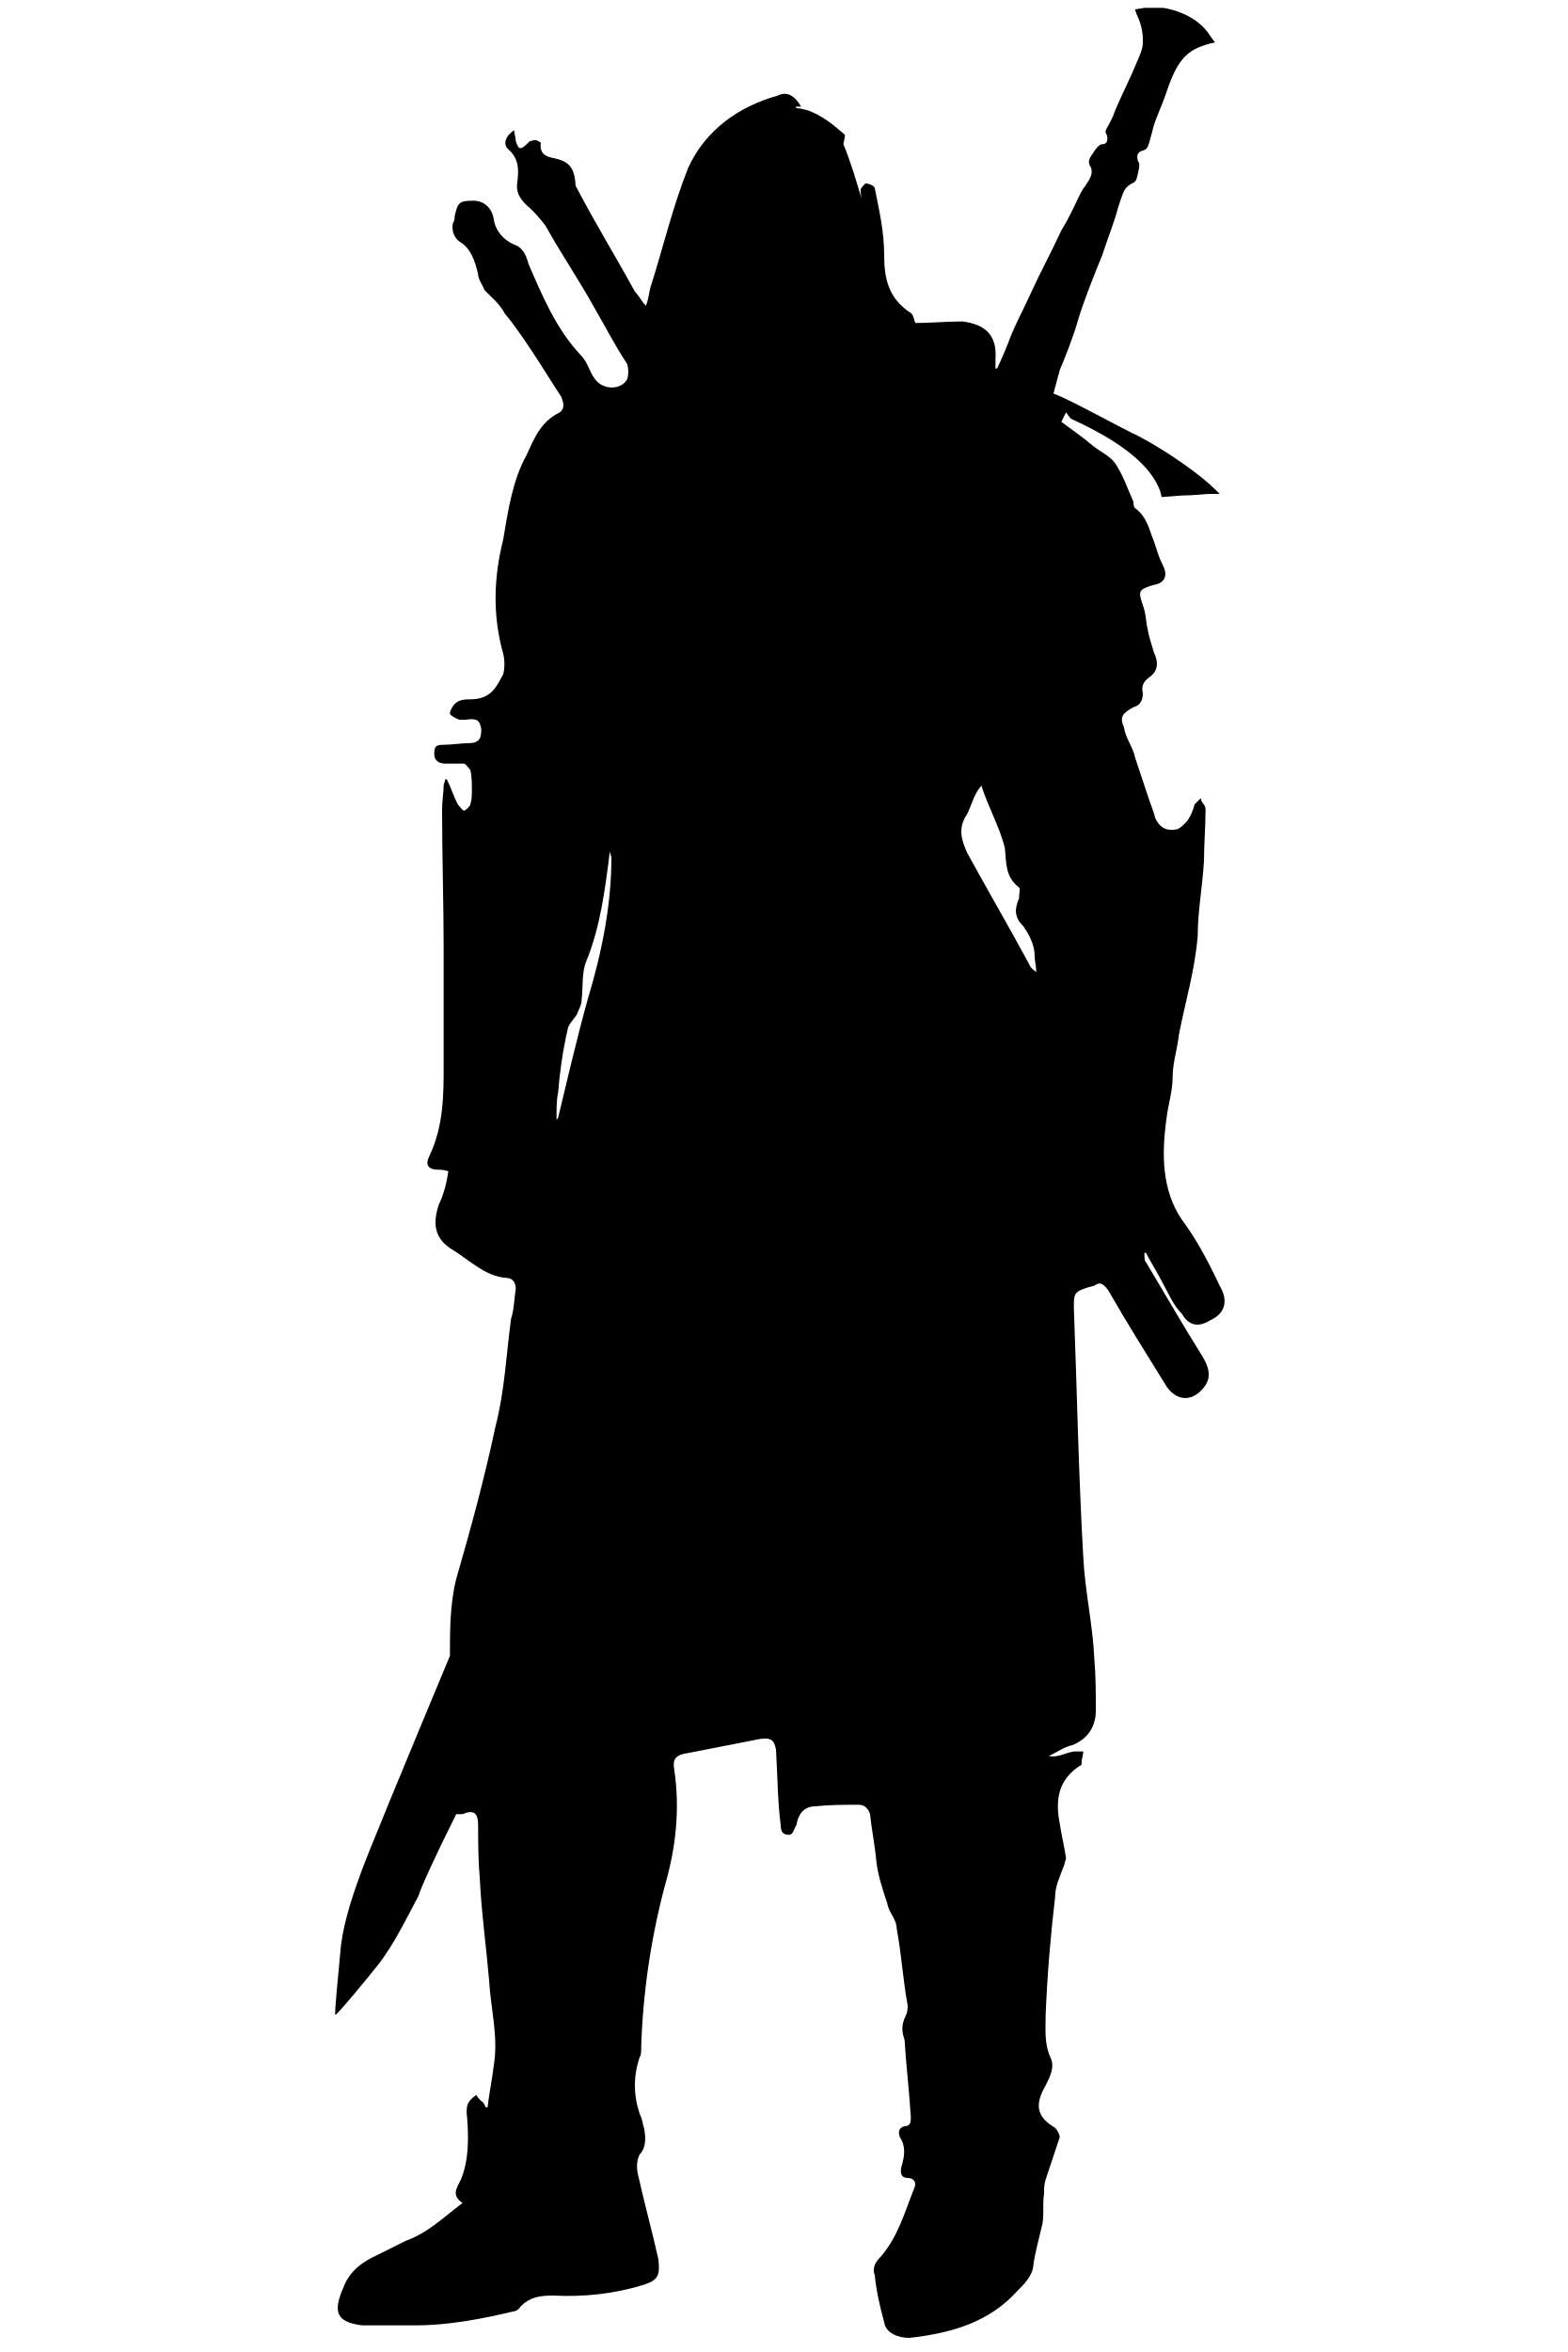
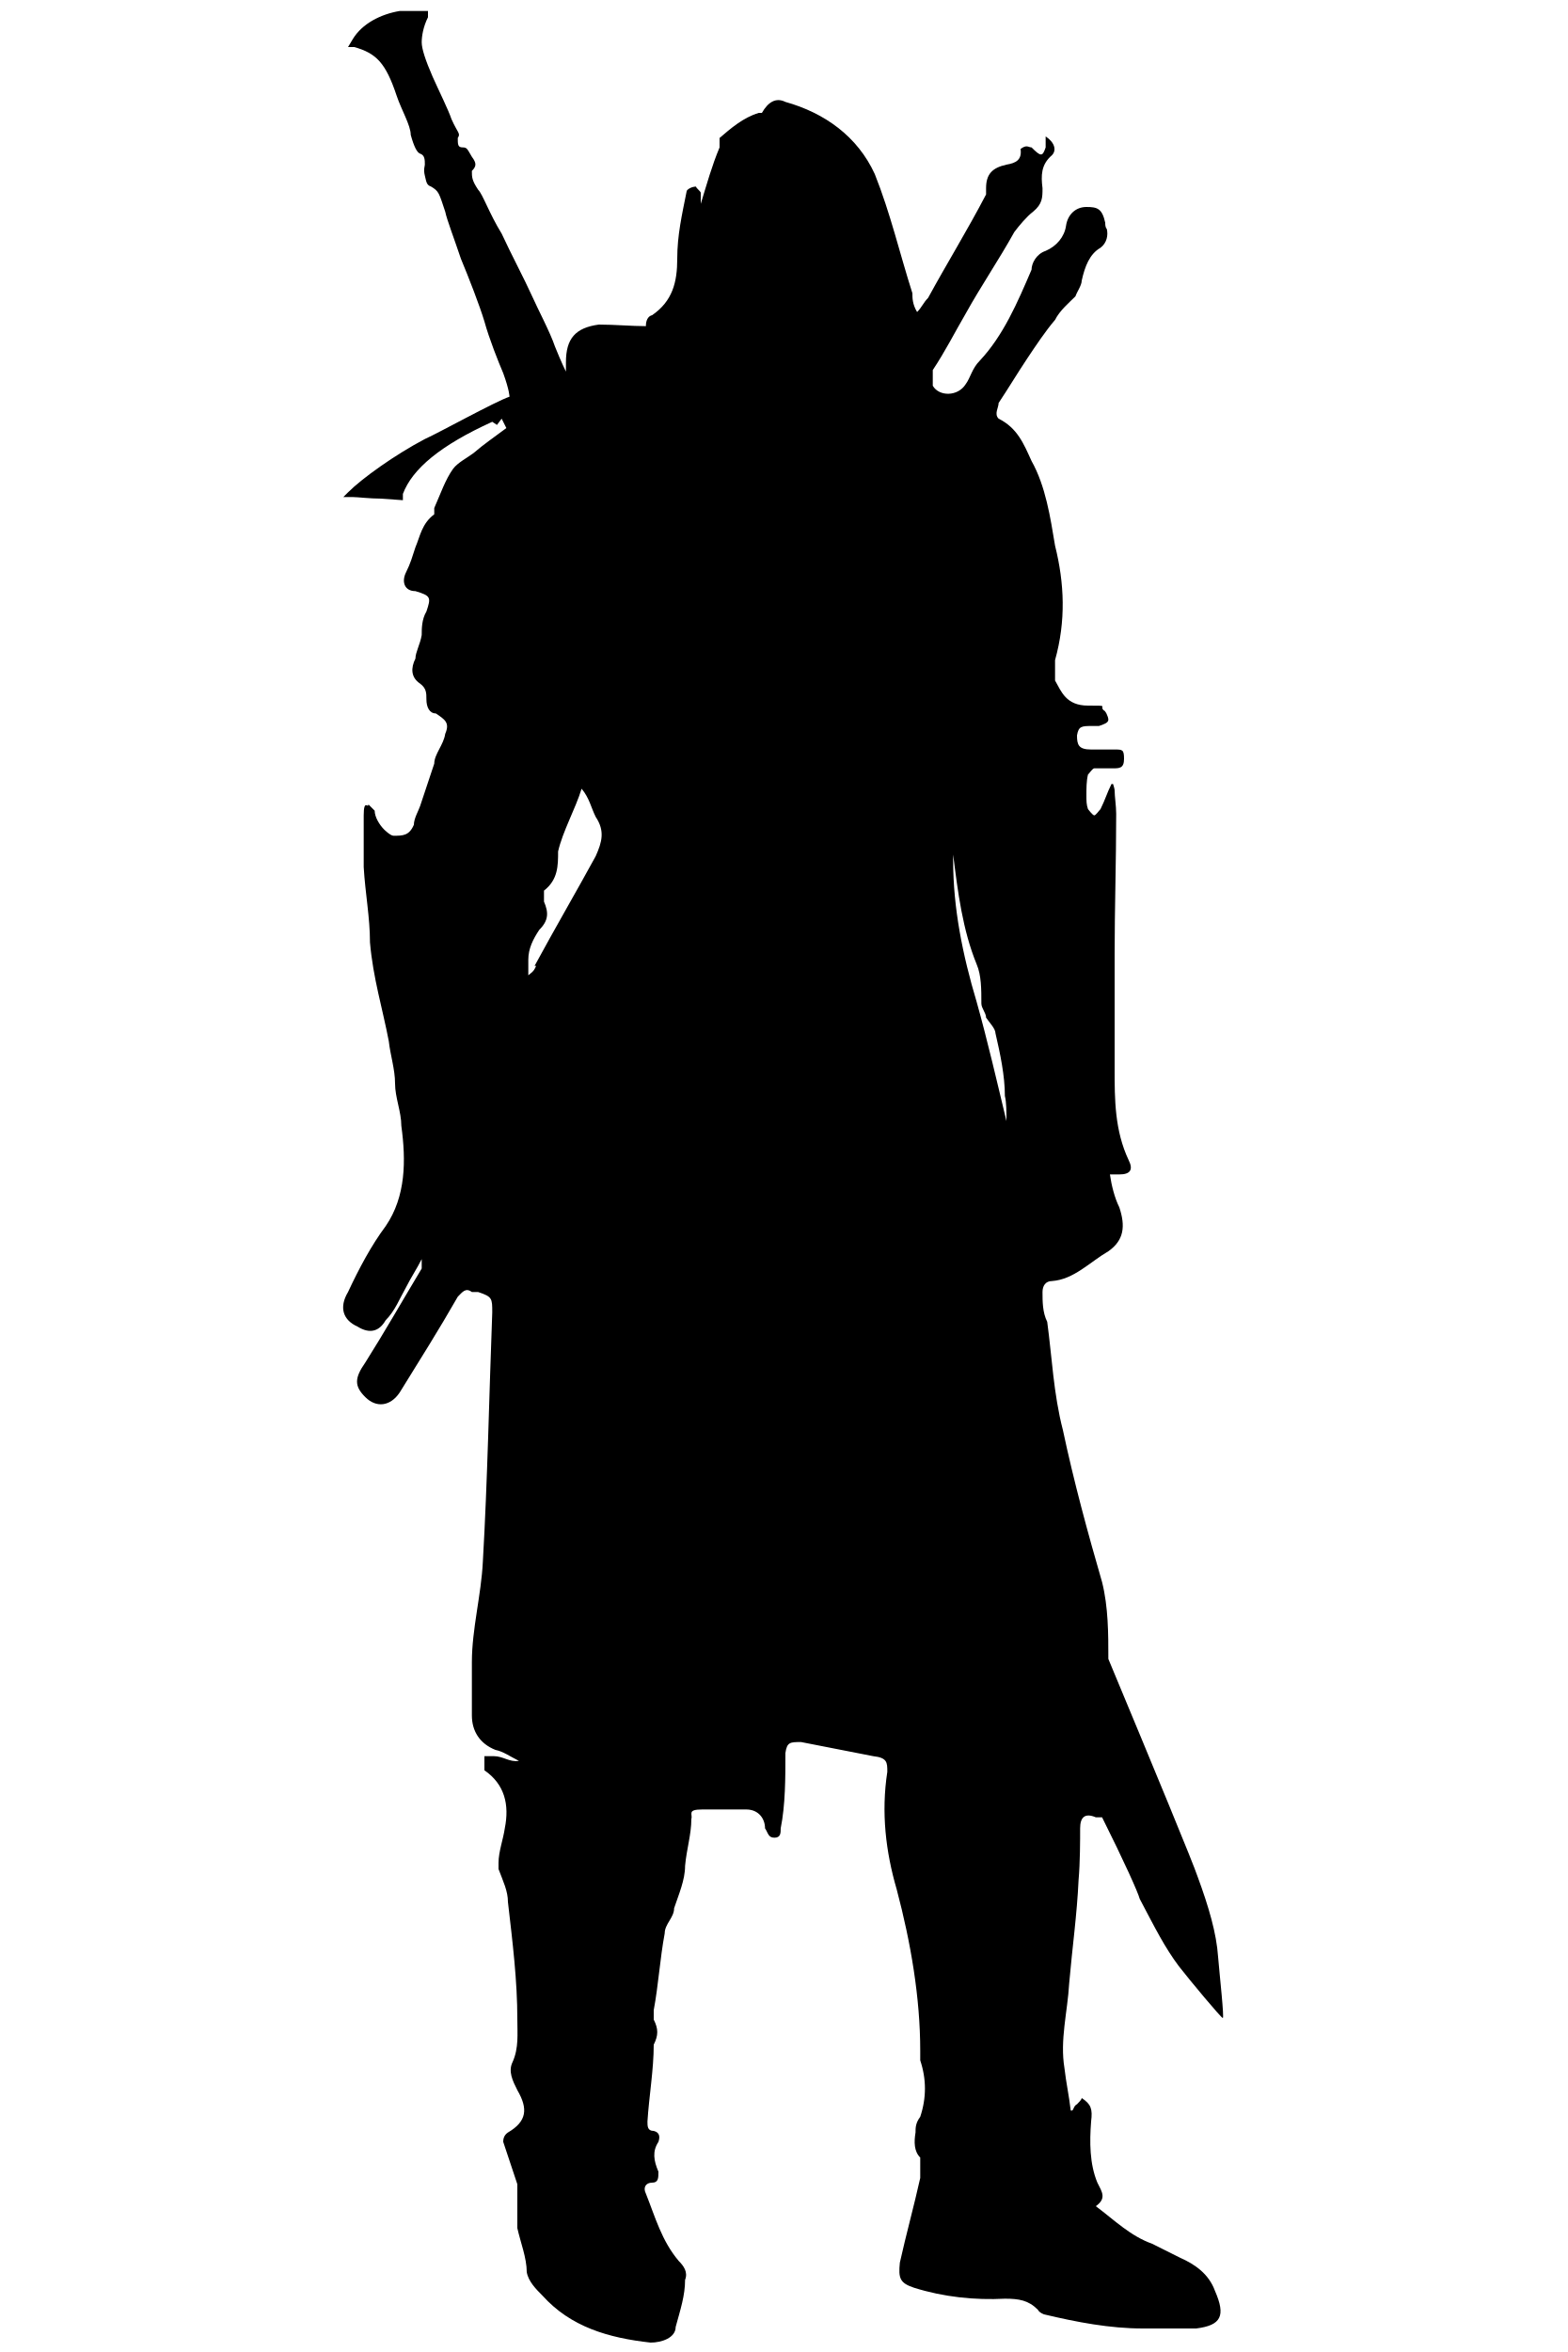
- <svg xmlns="http://www.w3.org/2000/svg" version="1.1" id="Layer_1" x="0px" y="0px" viewBox="0 0 100 150" style="enable-background:new 0 0 100 150;" xml:space="preserve">
-   <path d="M68.3,26.7c3.3,1.5,5.1,3,5.7,4.6l0.1,0.4l1.3-0.1c0.7,0,1.5-0.1,1.8-0.1h0.6l-0.3-0.3c-0.9-0.9-3-2.4-4.9-3.4  c-0.9-0.4-4.5-2.4-5.4-2.7c0,0,0.1-0.4,0.4-1.5c0.3-0.7,0.9-2.2,1.2-3.3c0.3-1,1-2.8,1.5-4c0.4-1.2,0.9-2.5,1-3  c0.4-1.2,0.4-1.3,0.9-1.6c0.3-0.1,0.3-0.3,0.4-0.7c0.1-0.4,0.1-0.6,0-0.7c-0.1-0.3-0.1-0.6,0.3-0.7c0.3-0.1,0.3-0.1,0.6-1.2  c0.1-0.6,0.6-1.6,0.9-2.5c0.7-2.1,1.3-2.7,2.7-3.1l0.4-0.1l-0.3-0.4c-0.6-1-1.8-1.6-3-1.8c-0.3,0-0.9,0-1.2,0l-0.6,0.1l0.1,0.3  c0.3,0.6,0.4,1.2,0.4,1.6c0,0.6,0,0.6-0.7,2.2c-0.4,0.9-1,2.1-1.2,2.7c-0.4,0.9-0.6,0.9-0.4,1.2c0.1,0.4,0,0.6-0.3,0.6  c-0.1,0-0.3,0.1-0.6,0.6c-0.3,0.4-0.3,0.6-0.1,0.9c0.1,0.4,0,0.6-0.4,1.2c-0.3,0.3-0.7,1.5-1.5,2.8c-0.6,1.3-1.5,3-1.9,3.9  c-0.4,0.9-1.2,2.4-1.5,3.3c-0.4,1-0.7,1.6-0.7,1.6h-0.1c0-0.1,0-0.4,0-0.6c0.1-1.5-0.6-2.2-2.1-2.4c-1,0-2.1,0.1-3,0.1  c-0.1-0.1-0.1-0.6-0.4-0.7c-1.3-0.9-1.6-2.1-1.6-3.6s-0.3-2.8-0.6-4.3c0-0.1-0.3-0.3-0.6-0.3c-0.1,0.1-0.3,0.3-0.3,0.4  s0,0.4,0.1,0.7c-0.4-1.3-0.7-2.4-1.2-3.6c0-0.1,0.1-0.4,0.1-0.6c-0.7-0.6-1.5-1.3-2.5-1.6c-0.1,0-0.3-0.1-0.6-0.1c0,0,0-0.1-0.1-0.1  c0.1,0,0.3,0,0.4,0c-0.4-0.7-0.9-1-1.5-0.7c-2.5,0.7-4.6,2.2-5.7,4.6c-1,2.5-1.6,5.1-2.4,7.6c-0.1,0.3-0.1,0.7-0.3,1.2  c-0.3-0.3-0.4-0.6-0.7-0.9c-1.2-2.2-2.5-4.3-3.7-6.6c-0.1-0.1-0.1-0.3-0.1-0.4c-0.1-0.9-0.4-1.3-1.3-1.5c-0.6-0.1-1-0.3-0.9-1  C34.1,8.8,34,9,33.8,9c-0.6,0.6-0.7,0.6-0.9,0c0-0.3-0.1-0.4-0.1-0.7c-0.6,0.4-0.7,0.9-0.4,1.2c0.7,0.6,0.7,1.3,0.6,2.1  c-0.1,0.6,0.1,1,0.6,1.5c0.4,0.3,0.9,0.9,1.2,1.3c1,1.8,2.1,3.4,3.1,5.2c0.7,1.2,1.3,2.4,2.1,3.6c0.1,0.3,0.1,0.7,0,1  c-0.4,0.7-1.6,0.7-2.1-0.1c-0.3-0.4-0.4-1-0.9-1.5c-1.5-1.6-2.4-3.7-3.3-5.8c-0.1-0.4-0.3-1-0.9-1.2c-0.7-0.3-1.2-0.9-1.3-1.6  c-0.1-0.7-0.6-1.2-1.3-1.2c-0.9,0-1,0.1-1.2,1c0,0.1,0,0.3-0.1,0.4c-0.1,0.4,0,0.9,0.4,1.2c0.7,0.4,1,1.2,1.2,2.1  c0,0.3,0.3,0.7,0.4,1c0.4,0.4,1,0.9,1.3,1.5c0.6,0.7,1.2,1.6,1.8,2.5c0.6,0.9,1.2,1.9,1.8,2.8c0.1,0.3,0.3,0.7-0.1,1  c-1.2,0.6-1.6,1.6-2.1,2.7c-0.9,1.6-1.2,3.6-1.5,5.4c-0.6,2.4-0.7,4.8,0,7.3c0.1,0.4,0.1,0.9,0,1.3c-0.4,0.7-0.7,1.6-2.1,1.6  c-0.3,0-0.7,0-1,0.3c-0.1,0.1-0.3,0.4-0.3,0.6c0,0.1,0.3,0.3,0.6,0.4c0.1,0,0.3,0,0.4,0c0.7-0.1,0.9,0,1,0.6c0,0.6-0.1,0.9-0.9,0.9  c-0.4,0-1,0.1-1.5,0.1s-0.6,0.1-0.6,0.6c0,0.4,0.3,0.6,0.7,0.6c0.4,0,0.7,0,1.2,0c0.1,0,0.3,0.3,0.4,0.4c0.1,0.4,0.1,0.9,0.1,1.3  c0,0.3,0,0.6-0.1,0.9c0,0.1-0.3,0.4-0.4,0.4c-0.1,0-0.3-0.3-0.4-0.4c-0.3-0.6-0.4-1-0.7-1.6h-0.1c0,0.1-0.1,0.3-0.1,0.4  c0,0.4-0.1,1-0.1,1.5c0,3,0.1,6,0.1,9c0,2.4,0,4.8,0,7.3c0,1.9,0,3.9-0.9,5.8c-0.3,0.6-0.1,0.9,0.6,0.9c0.1,0,0.3,0,0.6,0.1  c-0.1,0.7-0.3,1.5-0.6,2.1c-0.4,1.2-0.3,2.1,0.7,2.8c1.2,0.7,2.2,1.8,3.6,1.9c0.4,0,0.6,0.3,0.6,0.7c-0.1,0.6-0.1,1.3-0.3,1.9  c-0.3,2.2-0.4,4.6-1,6.9c-0.7,3.3-1.6,6.6-2.5,9.7c-0.4,1.6-0.4,3.3-0.4,4.9c-3,7.2-5.4,13-5.7,13.9c-0.7,1.9-1.2,3.6-1.3,5.1  c-0.1,1.2-0.4,3.9-0.3,3.9c0.1,0,2.1-2.4,2.8-3.3c0.9-1.2,1.5-2.4,2.5-4.3c0.1-0.4,1-2.4,2.4-5.2c0.1,0,0.3,0,0.3,0h0.1  c0.7-0.3,1-0.1,1,0.7c0,1,0,2.2,0.1,3.3c0.1,2.2,0.4,4.3,0.6,6.6c0.1,1.8,0.6,3.6,0.3,5.4c-0.1,0.9-0.3,1.8-0.4,2.7h-0.1  c-0.1-0.1-0.1-0.3-0.3-0.4c-0.1-0.1-0.3-0.3-0.3-0.4c-0.6,0.4-0.7,0.7-0.6,1.5c0.1,1.3,0.1,2.7-0.4,3.9c-0.3,0.6-0.6,1,0.1,1.5  c-1.2,0.9-2.2,1.9-3.6,2.4c-0.6,0.3-1.2,0.6-1.8,0.9c-0.9,0.4-1.8,1-2.2,2.1c-0.7,1.6-0.4,2.2,1.2,2.4c1.2,0,2.2,0,3.4,0  c2.1,0,4.2-0.4,6.3-0.9c0.1,0,0.3-0.1,0.4-0.3c0.6-0.6,1.2-0.7,2.1-0.7c1.9,0.1,3.9-0.1,5.8-0.7c0.9-0.3,1-0.6,0.9-1.6  c-0.4-1.8-0.9-3.6-1.3-5.4c-0.1-0.4-0.1-0.9,0.1-1.3c0.4-0.4,0.4-1,0.3-1.6c-0.1-0.3-0.1-0.6-0.3-1c-0.4-1.2-0.4-2.4,0-3.6  c0.1-0.1,0.1-0.4,0.1-0.6c0.1-3.4,0.6-6.9,1.5-10.3c0.7-2.4,1-4.9,0.6-7.5c-0.1-0.6,0.1-0.9,0.9-1c1.5-0.3,3.1-0.6,4.6-0.9  c0.7-0.1,0.9,0.1,1,0.7c0.1,1.6,0.1,3.3,0.3,4.8c0,0.3,0.1,0.6,0.4,0.6c0.4,0.1,0.4-0.3,0.6-0.6c0.1-0.6,0.4-1.2,1.2-1.2  c0.9-0.1,1.8-0.1,2.8-0.1c0.4,0,0.6,0.3,0.7,0.6c0.1,1,0.3,1.9,0.4,3c0.1,0.9,0.4,1.8,0.7,2.7c0.1,0.6,0.6,1,0.6,1.6  c0.3,1.6,0.4,3.3,0.7,4.9c0,0.1,0,0.4-0.1,0.6c-0.3,0.6-0.3,1-0.1,1.6c0.1,1.6,0.3,3.3,0.4,4.9c0,0.3,0,0.6-0.4,0.6  c-0.4,0.1-0.4,0.4-0.3,0.7c0.4,0.6,0.3,1.2,0.1,1.9c-0.1,0.4,0,0.7,0.4,0.7c0.4,0,0.6,0.3,0.4,0.7c-0.6,1.5-1,3-2.1,4.3  c-0.3,0.3-0.6,0.7-0.4,1.2c0.1,1,0.3,1.9,0.6,3c0.1,0.7,0.9,1,1.6,1c2.7-0.3,5.1-1,6.9-3c0.4-0.4,0.9-0.9,1-1.5  c0.1-0.9,0.4-1.9,0.6-2.8c0.1-0.6,0-1.3,0.1-1.9c0-0.3,0-0.6,0.1-0.9c0.3-0.9,0.6-1.8,0.9-2.7c0-0.1-0.1-0.4-0.3-0.6  c-1.2-0.7-1.3-1.5-0.6-2.7c0.3-0.6,0.6-1.2,0.3-1.8c-0.4-0.9-0.3-1.8-0.3-2.7c0.1-2.5,0.3-4.9,0.6-7.5c0-0.7,0.3-1.3,0.6-2.1  c0-0.1,0.1-0.3,0.1-0.4c-0.1-0.7-0.3-1.5-0.4-2.2c-0.3-1.5-0.1-2.8,1.3-3.7c0.1,0,0.1-0.1,0.1-0.3c0-0.1,0.1-0.4,0.1-0.6  c-0.1,0-0.4,0-0.6,0c-0.6,0.1-1,0.4-1.6,0.3c0.6-0.3,1-0.6,1.5-0.7c1-0.4,1.5-1.2,1.5-2.2c0-1.2,0-2.2-0.1-3.4  c-0.1-2.1-0.6-4.3-0.7-6.4c-0.3-5.2-0.4-10.6-0.6-15.9c0-0.9,0-1,0.9-1.3c0.1,0,0.3-0.1,0.4-0.1c0.4-0.3,0.6-0.1,0.9,0.3  c1.2,2.1,2.4,4,3.7,6.1c0.6,0.9,1.5,1,2.2,0.3c0.6-0.6,0.7-1.2,0.1-2.2c-1.2-1.9-2.4-4-3.6-6c-0.1-0.1-0.1-0.3-0.1-0.6h0.1  c0.3,0.6,0.7,1.2,1,1.8c0.4,0.7,0.7,1.5,1.3,2.1c0.4,0.7,1,0.9,1.8,0.4c0.9-0.4,1.2-1.2,0.6-2.2c-0.7-1.5-1.5-3-2.4-4.2  c-1.3-1.9-1.3-4.2-1-6.4c0.1-0.9,0.4-1.8,0.4-2.7c0-0.9,0.3-1.8,0.4-2.7c0.4-2.1,1-4,1.2-6.3c0-1.6,0.3-3.1,0.4-4.8  c0-1,0.1-2.2,0.1-3.3c0-0.3-0.3-0.4-0.3-0.7c-0.1,0.1-0.3,0.3-0.4,0.4c-0.1,0.4-0.3,0.9-0.6,1.2c-0.1,0.1-0.4,0.4-0.6,0.4  c-0.6,0.1-1-0.1-1.3-0.7c-0.1-0.4-0.3-0.9-0.4-1.2c-0.3-0.9-0.6-1.8-0.9-2.7c-0.1-0.6-0.6-1.2-0.7-1.9c-0.3-0.7-0.1-0.9,0.6-1.3  c0.4-0.1,0.6-0.4,0.6-0.9c-0.1-0.4,0-0.7,0.4-1c0.6-0.4,0.6-1,0.3-1.6c-0.1-0.4-0.3-0.9-0.4-1.5c-0.1-0.4-0.1-1-0.3-1.5  c-0.3-0.9-0.3-1,0.7-1.3c0.7-0.1,0.9-0.6,0.6-1.2s-0.4-1-0.6-1.6c-0.3-0.7-0.4-1.5-1.2-2.1c-0.1-0.1-0.1-0.3-0.1-0.4  c-0.4-0.9-0.7-1.8-1.2-2.5c-0.3-0.4-0.9-0.7-1.3-1c-0.7-0.6-1.3-1-2.1-1.6l0.3-0.6L68.3,26.7z M35.6,69.7c0.1-1.3,0.3-2.7,0.6-4  c0-0.3,0.4-0.7,0.6-1c0.1-0.3,0.3-0.6,0.3-0.9c0.1-0.9,0-1.8,0.3-2.5c0.9-2.2,1.2-4.6,1.5-7c0,0.1,0.1,0.3,0.1,0.4c0,3-0.6,6-1.5,9  c-0.7,2.5-1.3,5.1-1.9,7.6c0,0,0,0-0.1,0.1C35.5,70.7,35.5,70.1,35.6,69.7z M65.6,61.4c-1.3-2.4-2.7-4.8-3.9-7  c-0.4-0.9-0.6-1.6,0-2.5c0.3-0.6,0.4-1.2,0.9-1.8c0.4,1.3,1.2,2.7,1.5,4c0.1,0.9,0,1.8,0.9,2.5c0.1,0.1,0,0.4,0,0.7  c-0.3,0.7-0.3,1.2,0.3,1.8c0.4,0.6,0.7,1.2,0.7,1.9c0,0.3,0.1,0.6,0.1,1C65.7,61.7,65.7,61.6,65.6,61.4z" />
+ <svg xmlns="http://www.w3.org/2000/svg" id="Layer_1" version="1.1" viewBox="0 0 100 150">
+   <path d="M31.4,26.9c-3.3,1.5-5.1,3-5.7,4.6v.4c0,0-1.4-.1-1.4-.1-.7,0-1.5-.1-1.8-.1h-.6l.3-.3c.9-.9,3-2.4,4.9-3.4.9-.4,4.5-2.4,5.4-2.7,0,0,0-.4-.4-1.5-.3-.7-.9-2.2-1.2-3.3-.3-1-1-2.8-1.5-4-.4-1.2-.9-2.5-1-3-.4-1.2-.4-1.3-.9-1.6-.3-.1-.3-.3-.4-.7s0-.6,0-.7c0-.3,0-.6-.3-.7q-.3-.1-.6-1.2c0-.6-.6-1.6-.9-2.5-.7-2.1-1.3-2.7-2.7-3.1h-.4c0,0,.3-.5.3-.5.6-1,1.8-1.6,3-1.8h1.8c0,.1,0,.4,0,.4-.3.6-.4,1.2-.4,1.6q0,.6.7,2.2c.4.9,1,2.1,1.2,2.7.4.9.6.9.4,1.2,0,.4,0,.6.3.6s.3.1.6.6c.3.4.3.6,0,.9,0,.4,0,.6.4,1.2.3.3.7,1.5,1.5,2.8.6,1.3,1.5,3,1.9,3.9.4.9,1.2,2.4,1.5,3.3.4,1,.7,1.6.7,1.6h0v-.6c0-1.5.6-2.2,2.1-2.4,1,0,2.1.1,3,.1,0-.1,0-.6.4-.7,1.3-.9,1.6-2.1,1.6-3.6s.3-2.8.6-4.3c0-.1.3-.3.6-.3,0,.1.3.3.3.4s0,.4,0,.7c.4-1.3.7-2.4,1.2-3.6,0-.1,0-.4,0-.6.7-.6,1.5-1.3,2.5-1.6,0,0,.3,0,.6,0,0,0,0,0,0,0h-.4c.4-.7.9-1,1.5-.7,2.5.7,4.6,2.2,5.7,4.6,1,2.5,1.6,5.1,2.4,7.6,0,.3,0,.7.3,1.2.3-.3.4-.6.7-.9,1.2-2.2,2.5-4.3,3.7-6.6,0-.1,0-.3,0-.4,0-.9.4-1.3,1.3-1.5.6-.1,1-.3.9-1,.4-.3.5-.1.7-.1.6.6.7.6.9,0,0-.3,0-.4,0-.7.6.4.7.9.4,1.2-.7.6-.7,1.3-.6,2.1,0,.6,0,1-.6,1.5-.4.3-.9.9-1.2,1.3-1,1.8-2.1,3.4-3.1,5.2-.7,1.2-1.3,2.4-2.1,3.6,0,.3,0,.7,0,1,.4.7,1.6.7,2.1-.1.3-.4.4-1,.9-1.5,1.5-1.6,2.4-3.7,3.3-5.8,0-.4.3-1,.9-1.2.7-.3,1.2-.9,1.3-1.6.1-.7.6-1.2,1.3-1.2s1,.1,1.2,1c0,.1,0,.3.1.4.1.4,0,.9-.4,1.2-.7.4-1,1.2-1.2,2.1,0,.3-.3.7-.4,1-.4.4-1,.9-1.3,1.5-.6.7-1.2,1.6-1.8,2.5s-1.2,1.9-1.8,2.8c0,.3-.3.7,0,1,1.2.6,1.6,1.6,2.1,2.7.9,1.6,1.2,3.6,1.5,5.4.6,2.4.7,4.8,0,7.3,0,.4,0,.9,0,1.3.4.7.7,1.6,2.1,1.6s.7,0,1,.3c.1,0,.3.4.3.6s-.3.3-.6.4h-.4c-.7,0-.9,0-1,.6,0,.6.1.9.9.9s1,0,1.5,0,.6,0,.6.6-.3.6-.7.6h-1.2c-.1,0-.3.3-.4.4-.1.4-.1.9-.1,1.3s0,.6.1.9c0,0,.3.4.4.4s.3-.3.4-.4c.3-.6.4-1,.7-1.6h.1c0,0,.1.3.1.4,0,.4.1,1,.1,1.5,0,3-.1,6-.1,9v7.3c0,1.9,0,3.9.9,5.8.3.6.1.9-.6.9s-.3,0-.6,0c.1.7.3,1.5.6,2.1.4,1.2.3,2.1-.7,2.8-1.2.7-2.2,1.8-3.6,1.9-.4,0-.6.3-.6.7,0,.6,0,1.3.3,1.9.3,2.2.4,4.6,1,6.9.7,3.3,1.6,6.6,2.5,9.7.4,1.6.4,3.3.4,4.9,3,7.2,5.4,13,5.7,13.9.7,1.9,1.2,3.6,1.3,5.1.1,1.2.4,3.9.3,3.9s-2.1-2.4-2.8-3.3c-.9-1.2-1.5-2.4-2.5-4.3-.1-.4-1-2.4-2.4-5.2h-.4c-.7-.3-1,0-1,.7s0,2.2-.1,3.3c-.1,2.2-.4,4.3-.6,6.6-.1,1.8-.6,3.6-.3,5.4.1.9.3,1.8.4,2.7h.1c.1-.1.1-.3.3-.4.1-.1.3-.3.3-.4.6.4.7.7.6,1.5-.1,1.3-.1,2.7.4,3.9.3.6.6,1-.1,1.5,1.2.9,2.2,1.9,3.6,2.4.6.3,1.2.6,1.8.9.9.4,1.8,1,2.2,2.1.7,1.6.4,2.2-1.2,2.4h-3.4c-2.1,0-4.2-.4-6.3-.9,0,0-.3-.1-.4-.3-.6-.6-1.2-.7-2.1-.7-1.9.1-3.9-.1-5.8-.7-.9-.3-1-.6-.9-1.6.4-1.8.9-3.6,1.3-5.4,0-.4,0-.9,0-1.3-.4-.4-.4-1-.3-1.6,0-.3,0-.6.3-1,.4-1.2.4-2.4,0-3.6,0-.1,0-.4,0-.6,0-3.4-.6-6.9-1.5-10.3-.7-2.4-1-4.9-.6-7.5,0-.6,0-.9-.9-1-1.5-.3-3.1-.6-4.6-.9-.7,0-.9,0-1,.7,0,1.6,0,3.3-.3,4.8,0,.3,0,.6-.4.6-.4,0-.4-.3-.6-.6,0-.6-.4-1.2-1.2-1.2-.9,0-1.8,0-2.8,0s-.6.3-.7.6c0,1-.3,1.9-.4,3,0,.9-.4,1.8-.7,2.7,0,.6-.6,1-.6,1.6-.3,1.6-.4,3.3-.7,4.9,0,0,0,.4,0,.6.3.6.3,1,0,1.6,0,1.6-.3,3.3-.4,4.9,0,.3,0,.6.4.6.4.1.4.4.3.7-.4.6-.3,1.2,0,1.9,0,.4,0,.7-.4.7s-.6.3-.4.7c.6,1.5,1,3,2.1,4.3.3.3.6.7.4,1.2,0,1-.3,1.9-.6,3,0,.7-.9,1-1.6,1-2.7-.3-5.1-1-6.9-3-.4-.4-.9-.9-1-1.5,0-.9-.4-1.9-.6-2.8,0-.6,0-1.3,0-1.9,0-.3,0-.6,0-.9-.3-.9-.6-1.8-.9-2.7,0-.1,0-.4.3-.6,1.2-.7,1.3-1.5.6-2.7-.3-.6-.6-1.2-.3-1.8.4-.9.3-1.8.3-2.7,0-2.5-.3-4.9-.6-7.5,0-.7-.3-1.3-.6-2.1,0,0,0-.3,0-.4,0-.7.3-1.5.4-2.2.3-1.5,0-2.8-1.3-3.7,0,0,0,0,0-.3s0-.4,0-.6h.6c.6,0,1,.4,1.6.3-.6-.3-1-.6-1.5-.7-1-.4-1.5-1.2-1.5-2.2s0-2.2,0-3.4c0-2.1.6-4.3.7-6.4.3-5.2.4-10.6.6-15.9,0-.9,0-1-.9-1.3,0,0-.3,0-.4,0-.4-.3-.6,0-.9.3-1.2,2.1-2.4,4-3.7,6.1-.6.9-1.5,1-2.2.3s-.7-1.2,0-2.2c1.2-1.9,2.4-4,3.6-6,0,0,0-.3,0-.6h0c-.3.6-.7,1.2-1,1.8-.4.7-.7,1.5-1.3,2.1-.4.7-1,.9-1.8.4-.9-.4-1.2-1.2-.6-2.2.7-1.5,1.5-3,2.4-4.2,1.3-1.9,1.3-4.2,1-6.4,0-.9-.4-1.8-.4-2.7s-.3-1.8-.4-2.7c-.4-2.1-1-4-1.2-6.3,0-1.6-.3-3.1-.4-4.8,0-1,0-2.2,0-3.3s.3-.4.3-.7c0,0,.3.3.4.4,0,.4.3.9.6,1.2,0,0,.4.4.6.4.6,0,1,0,1.3-.7,0-.4.3-.9.4-1.2.3-.9.6-1.8.9-2.7,0-.6.6-1.2.7-1.9.3-.7,0-.9-.6-1.3-.4,0-.6-.4-.6-.9,0-.4,0-.7-.4-1-.6-.4-.6-1-.3-1.6,0-.4.3-.9.4-1.5,0-.4,0-1,.3-1.5.3-.9.3-1-.7-1.3-.7,0-.9-.6-.6-1.2s.4-1,.6-1.6c.3-.7.4-1.5,1.2-2.1,0,0,0-.3,0-.4.4-.9.7-1.8,1.2-2.5.3-.4.9-.7,1.3-1,.7-.6,1.3-1,2.1-1.6l-.3-.6-.3.4ZM64.1,69.9c0-1.3-.3-2.7-.6-4,0-.3-.4-.7-.6-1,0-.3-.3-.6-.3-.9,0-.9,0-1.8-.3-2.5-.9-2.2-1.2-4.6-1.5-7,0,0,0,.3,0,.4,0,3,.6,6,1.5,9,.7,2.5,1.3,5.1,1.9,7.6h0c0-.6,0-1.2-.1-1.6ZM34.1,61.6c1.3-2.4,2.7-4.8,3.9-7,.4-.9.6-1.6,0-2.5-.3-.6-.4-1.2-.9-1.8-.4,1.3-1.2,2.7-1.5,4,0,.9,0,1.8-.9,2.5,0,0,0,.4,0,.7.3.7.3,1.2-.3,1.8-.4.6-.7,1.2-.7,1.9s0,.6,0,1c.4-.3.4-.4.5-.6Z" />
</svg>
